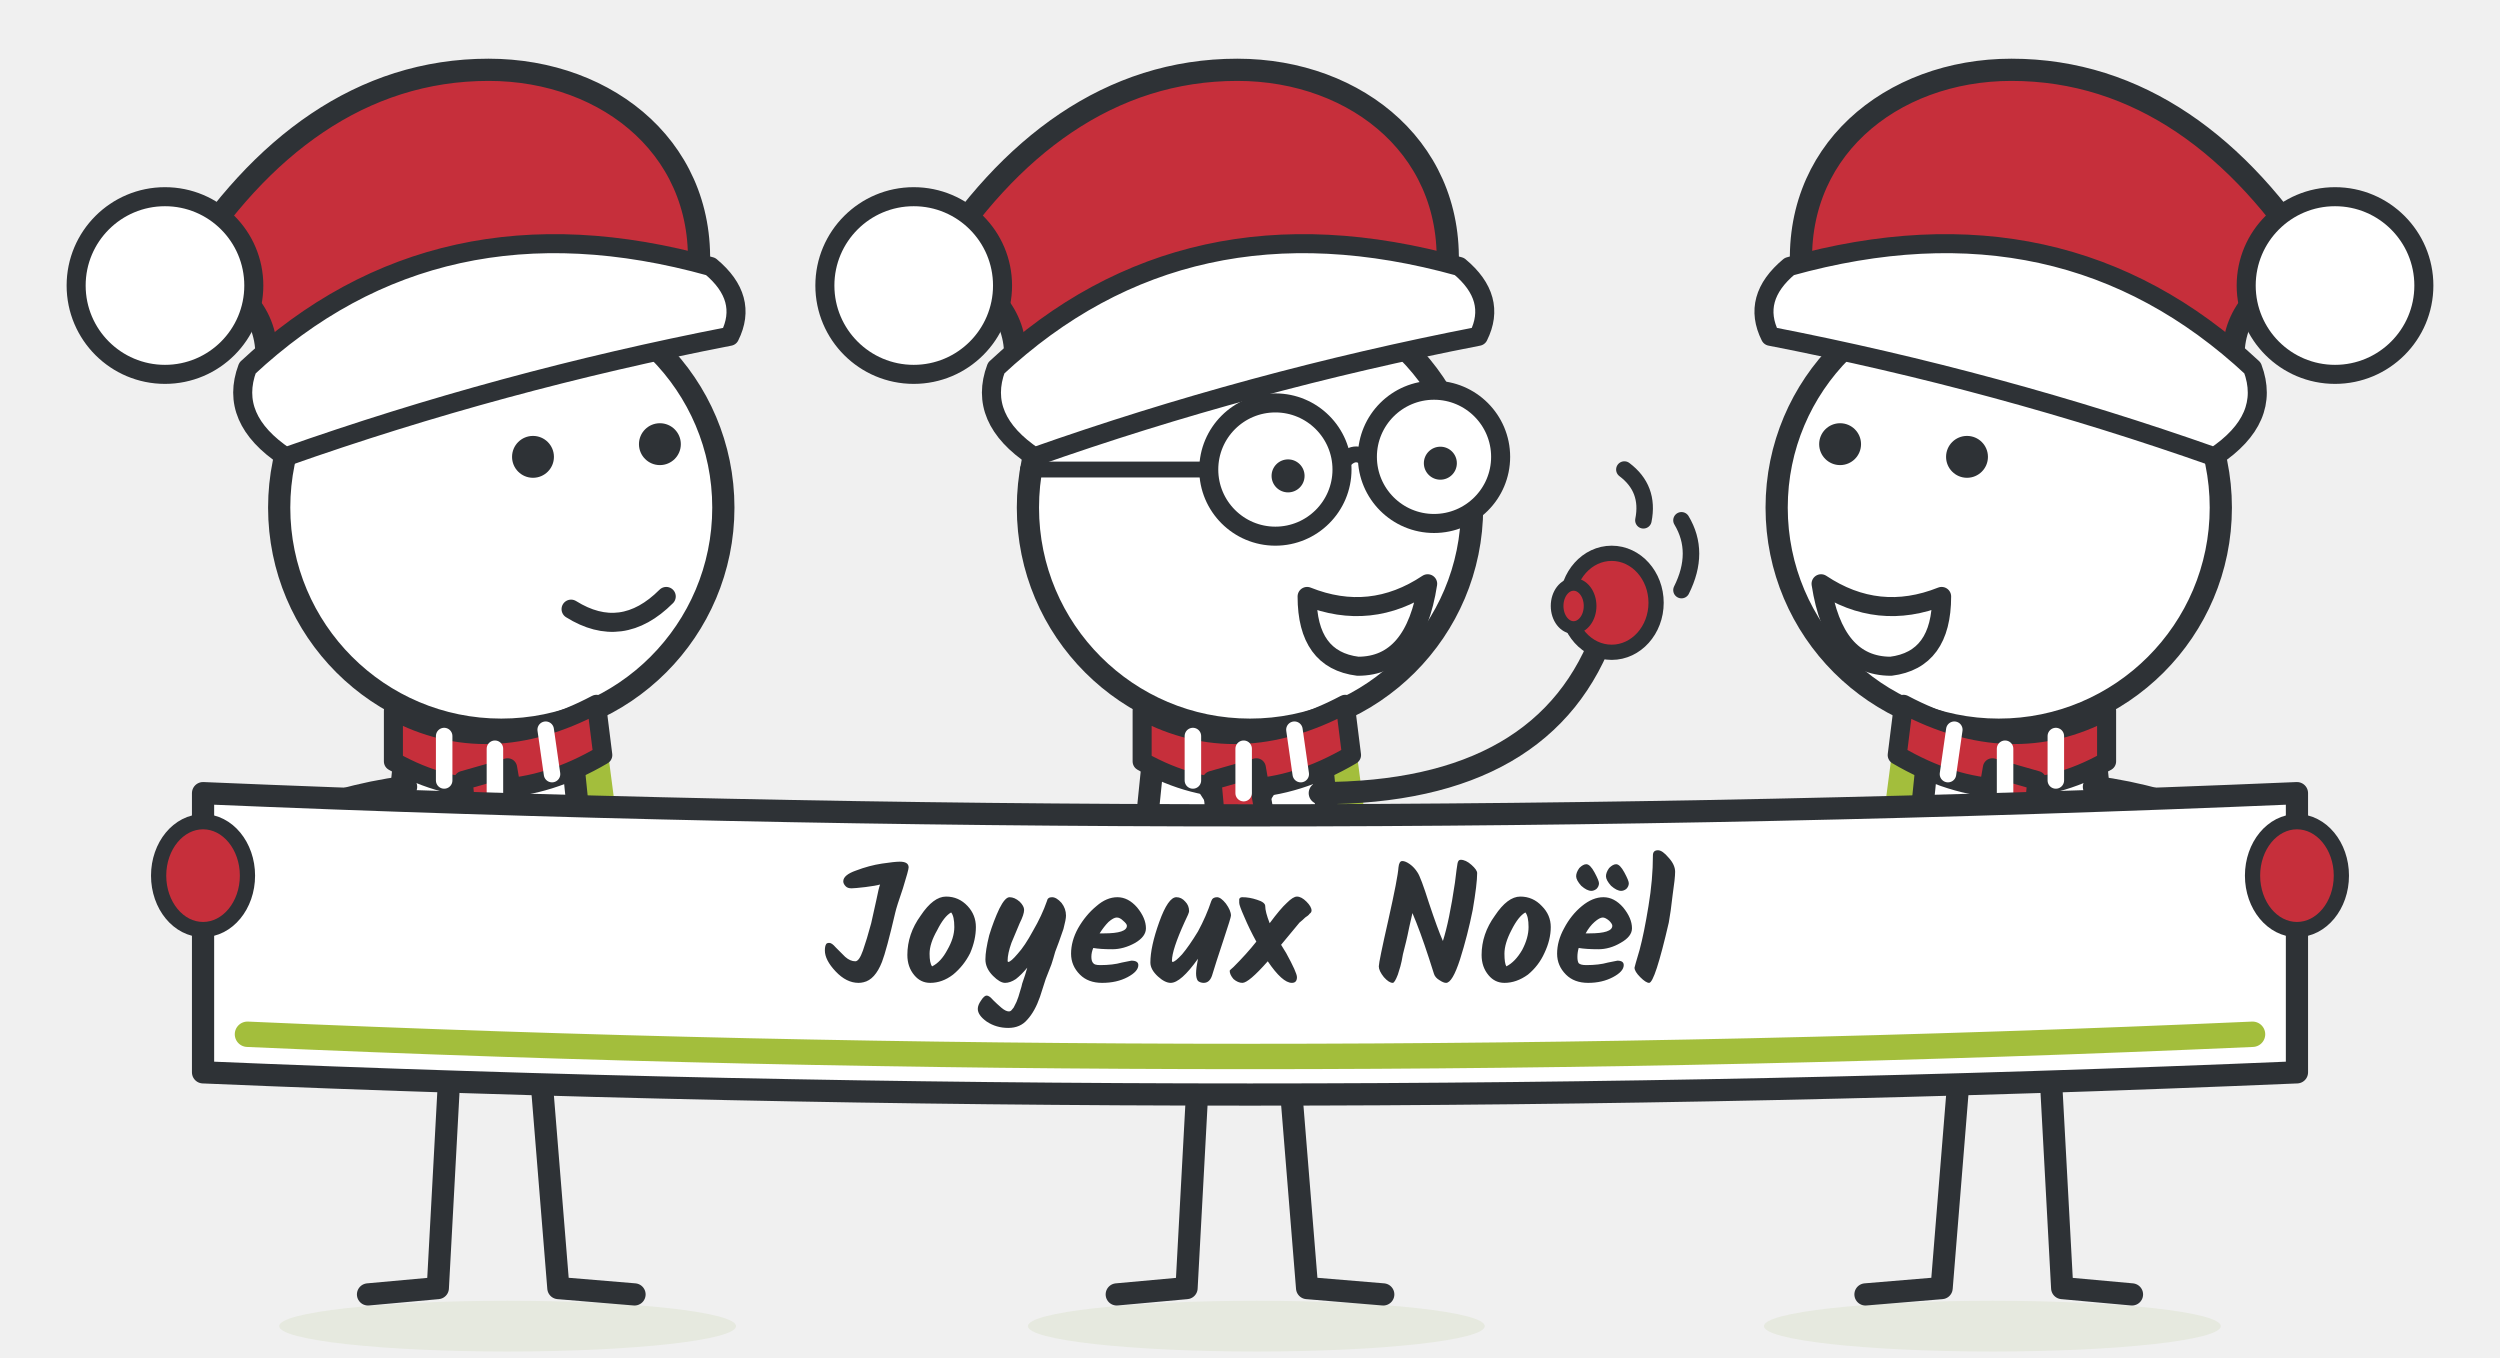
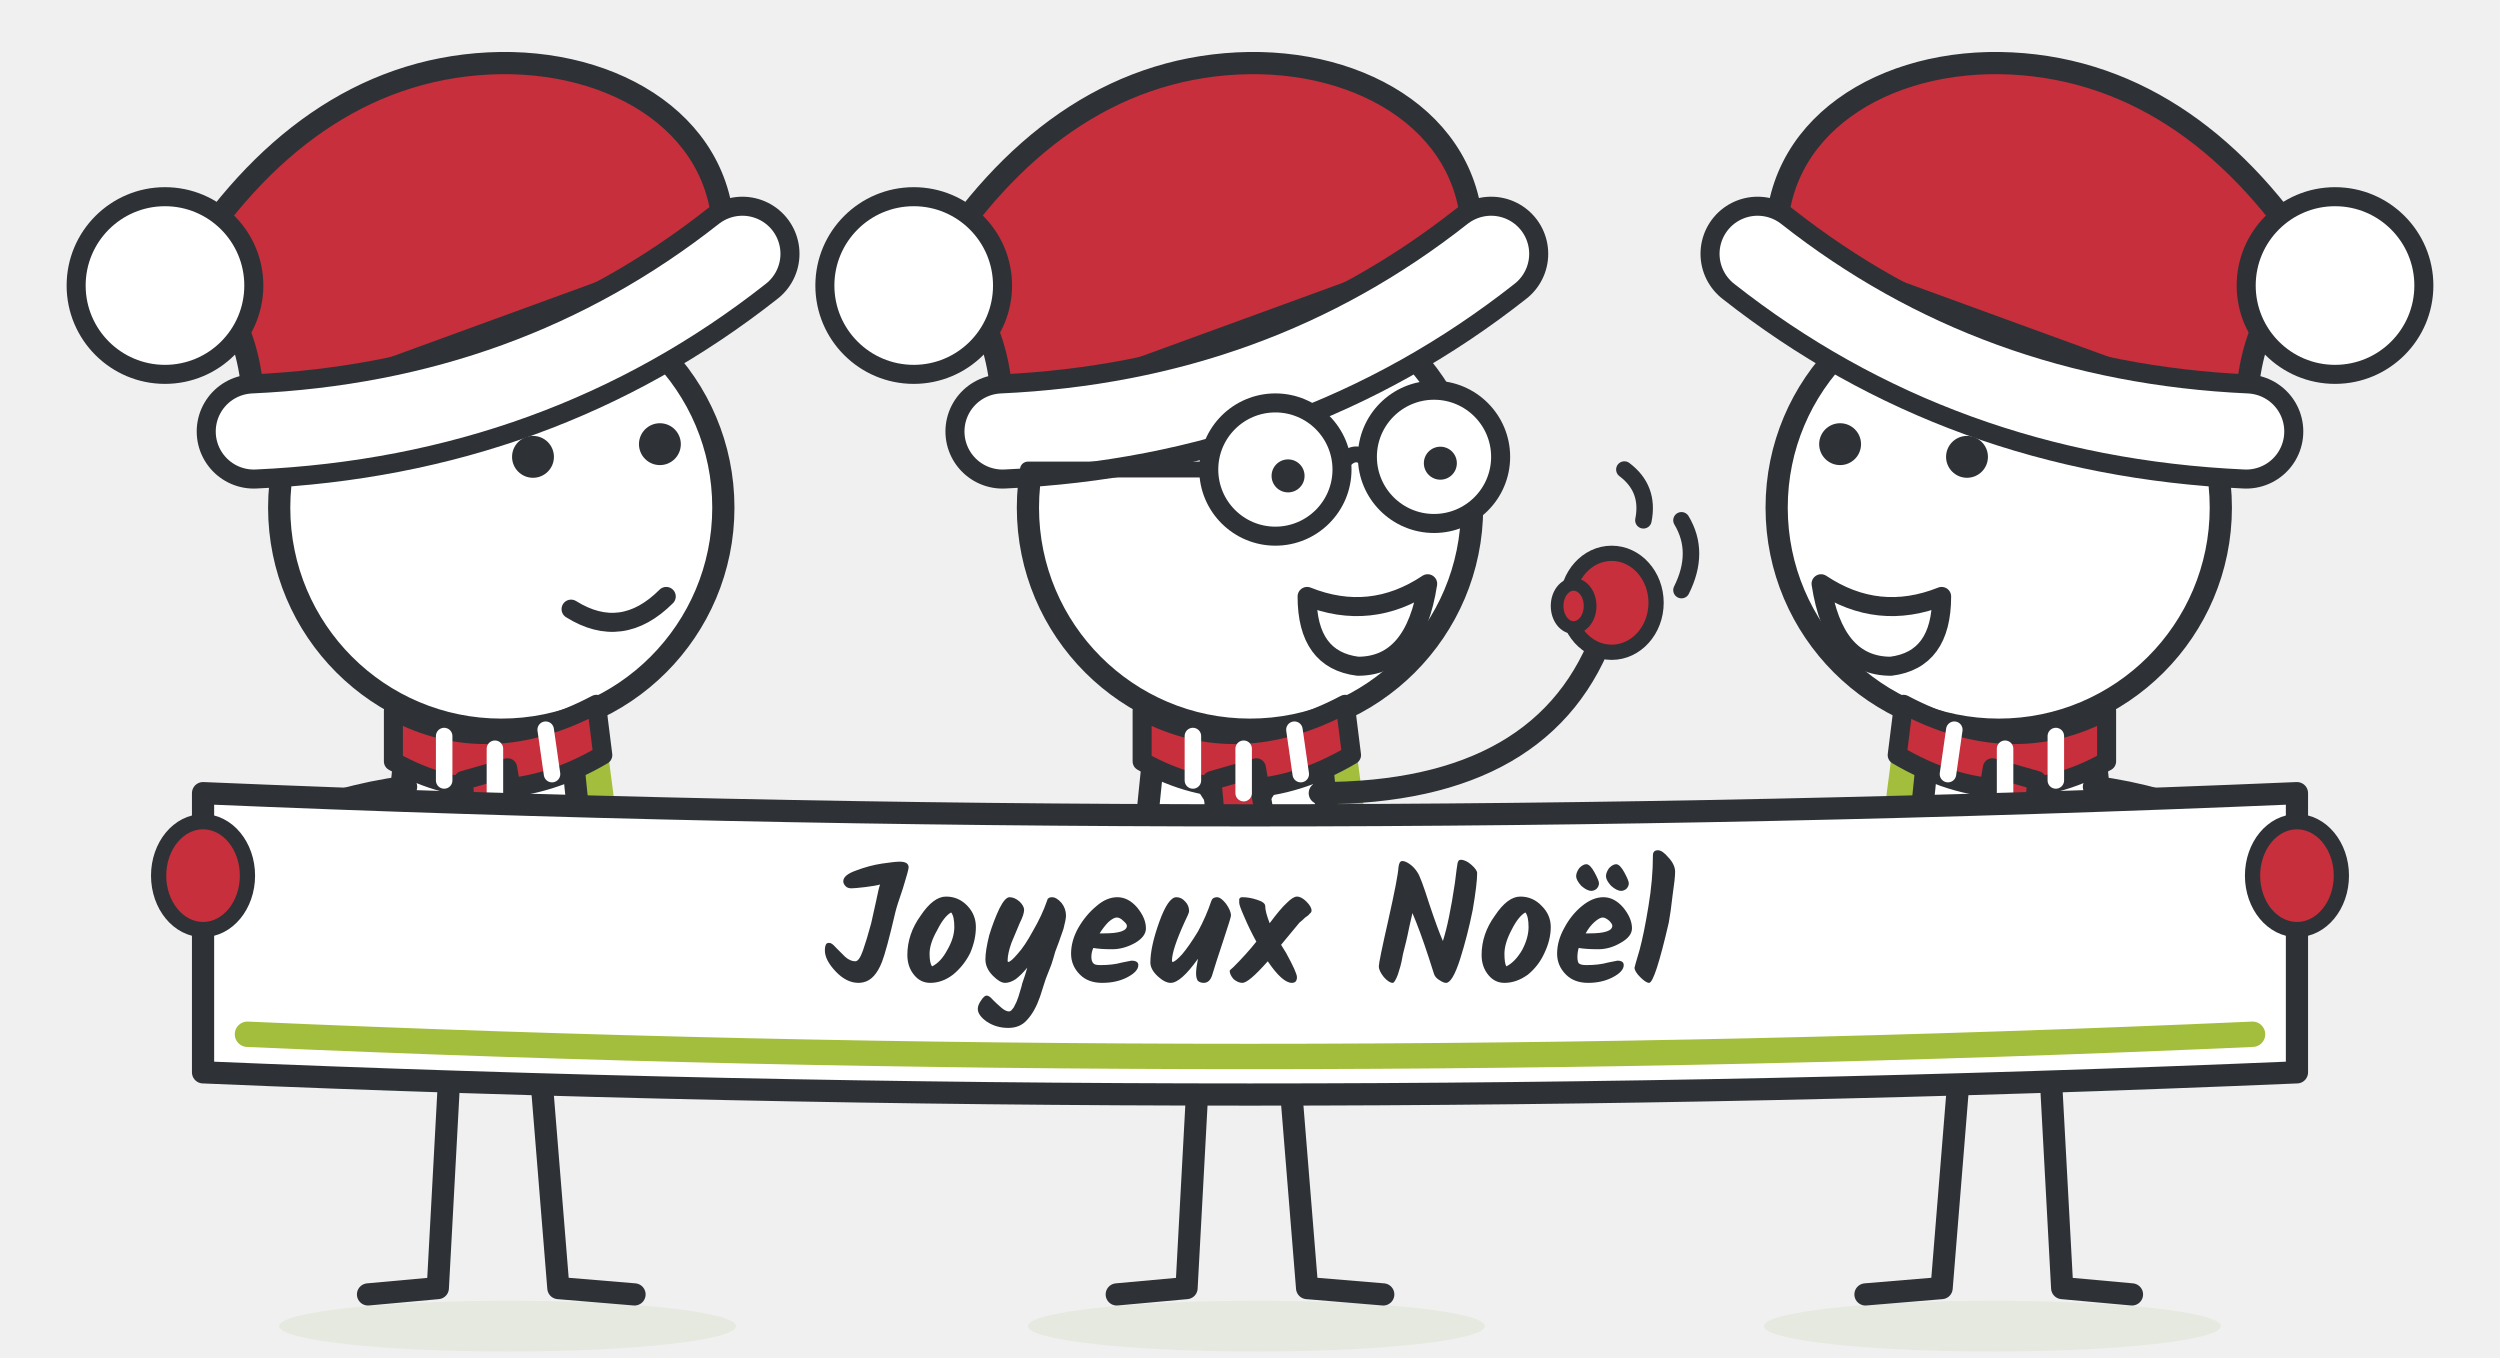
<svg xmlns="http://www.w3.org/2000/svg" aria-hidden="true" focusable="false" viewBox="16 -2 394 214" fill="none" stroke="#2E3236" stroke-width="3.5" stroke-linecap="round" stroke-linejoin="round">
  <g transform="translate(0 6)">
    <ellipse cx="96" cy="201" rx="36" ry="4" fill="#E6E9DF" stroke="none" />
    <path d="M84 114 L112 112 L118 158 L80 160 Z" fill="#A3BE3C" stroke="none" />
    <path d="M87 158 L85 195 L74 196" />
    <path d="M101 158 L104 195 L116 196" />
    <path d="M80 109 L75 158 L111 158 L106 109" fill="#FFFFFF" />
    <path d="M84 109 L93 123 L102 109" />
    <path d="M93 123 L93 157" />
    <circle cx="70" cy="42" r="11" fill="#FFFFFF" />
    <circle cx="95" cy="72" r="35" fill="#FFFFFF" />
    <path d="M78 104 Q93 112 110 103 L111 111 Q94 121 78 112 Z" fill="#C62F3B" stroke-width="3" />
    <path d="M96 113 L100 136 L91 137 L89 115 Z" fill="#C62F3B" stroke-width="3" />
    <path d="M86 108 L86 115 M94 110 L94 117 M102 107 L103 114 M90 124 L98 123 M91 130 L99 129" stroke="#FFFFFF" stroke-width="2.6" />
-     <path d="M126 36 C128 16 112 3 93 3 C73 3 57 15 45 34 C53 36 58 41 58 48 Z" fill="#C62F3B" />
-     <path d="M55 50 Q85 22 128 34 Q134 39 131 45 Q95 52 61 64 Q52 58 55 50 Z" fill="#FFFFFF" stroke-width="3" />
+     <path d="M130 31 C131 12 113 1 93 2 C73 3 57 15 45 34 C52 38 56 46 56 58 Z" fill="#C62F3B" />
+     <path d="M56 60 Q100 58 133 32" stroke="#2E3236" stroke-width="18" stroke-linecap="round" fill="none" />
+     <path d="M56 60 Q100 58 133 32" stroke="#FFFFFF" stroke-width="12" stroke-linecap="round" fill="none" />
    <circle cx="42" cy="37" r="14" fill="#FFFFFF" stroke-width="3" />
    <circle cx="100" cy="64" r="3.3" fill="#2E3236" stroke="none" />
    <circle cx="120" cy="62" r="3.3" fill="#2E3236" stroke="none" />
    <path d="M106 88 Q114 93 121 86" stroke-width="3" />
    <path d="M80 116 Q58 119 51 131" />
  </g>
  <g transform="translate(118 6)">
    <ellipse cx="96" cy="201" rx="36" ry="4" fill="#E6E9DF" stroke="none" />
    <path d="M84 114 L112 112 L118 158 L80 160 Z" fill="#A3BE3C" stroke="none" />
    <path d="M87 158 L85 195 L74 196" />
    <path d="M101 158 L104 195 L116 196" />
    <path d="M80 109 L75 158 L111 158 L106 109" fill="#FFFFFF" />
    <path d="M84 109 L93 123 L102 109" />
    <path d="M93 123 L93 157" />
    <circle cx="95" cy="72" r="35" fill="#FFFFFF" />
    <path d="M78 104 Q93 112 110 103 L111 111 Q94 121 78 112 Z" fill="#C62F3B" stroke-width="3" />
    <path d="M96 113 L100 136 L91 137 L89 115 Z" fill="#C62F3B" stroke-width="3" />
    <path d="M86 108 L86 115 M94 110 L94 117 M102 107 L103 114 M90 124 L98 123 M91 130 L99 129" stroke="#FFFFFF" stroke-width="2.6" />
-     <path d="M126 36 C128 16 112 3 93 3 C73 3 57 15 45 34 C53 36 58 41 58 48 Z" fill="#C62F3B" />
-     <path d="M55 50 Q85 22 128 34 Q134 39 131 45 Q95 52 61 64 Q52 58 55 50 Z" fill="#FFFFFF" stroke-width="3" />
+     <path d="M130 31 C131 12 113 1 93 2 C73 3 57 15 45 34 C52 38 56 46 56 58 Z" fill="#C62F3B" />
+     <path d="M56 60 Q100 58 133 32" stroke="#2E3236" stroke-width="18" stroke-linecap="round" fill="none" />
+     <path d="M56 60 Q100 58 133 32" stroke="#FFFFFF" stroke-width="12" stroke-linecap="round" fill="none" />
    <circle cx="42" cy="37" r="14" fill="#FFFFFF" stroke-width="3" />
    <path d="M60 66 L88 66" stroke-width="2.5" />
    <circle cx="99" cy="66" r="10.5" fill="#FFFFFF" stroke-width="3" />
    <circle cx="124" cy="64" r="10.5" fill="#FFFFFF" stroke-width="3" />
    <path d="M109.5 65 Q111.5 62.5 113.5 64.5" stroke-width="2.5" />
    <circle cx="101" cy="67" r="2.6" fill="#2E3236" stroke="none" />
    <circle cx="125" cy="65" r="2.6" fill="#2E3236" stroke="none" />
    <path d="M104 86 Q114 90 123 84 Q121 97 112 97 Q104 96 104 86 Z" fill="#FFFFFF" stroke-width="3" />
    <path d="M106 117 Q142 117 151 91" />
    <ellipse cx="152" cy="87" rx="7" ry="7.8" fill="#C62F3B" stroke="#2E3236" stroke-width="2.4" />
    <ellipse cx="146" cy="87.5" rx="2.6" ry="3.4" fill="#C62F3B" stroke="#2E3236" stroke-width="2" />
    <path d="M163 85 Q166 79 163 74" stroke-width="2.6" />
    <path d="M157 74 Q158 69 154 66" stroke-width="2.6" />
  </g>
  <g transform="translate(236 6) translate(190 0) scale(-1 1)">
    <ellipse cx="96" cy="201" rx="36" ry="4" fill="#E6E9DF" stroke="none" />
    <path d="M84 114 L112 112 L118 158 L80 160 Z" fill="#A3BE3C" stroke="none" />
    <path d="M87 158 L85 195 L74 196" />
    <path d="M101 158 L104 195 L116 196" />
    <path d="M80 109 L75 158 L111 158 L106 109" fill="#FFFFFF" />
    <path d="M84 109 L93 123 L102 109" />
    <path d="M93 123 L93 157" />
    <circle cx="95" cy="72" r="35" fill="#FFFFFF" />
    <path d="M78 104 Q93 112 110 103 L111 111 Q94 121 78 112 Z" fill="#C62F3B" stroke-width="3" />
    <path d="M96 113 L100 136 L91 137 L89 115 Z" fill="#C62F3B" stroke-width="3" />
    <path d="M86 108 L86 115 M94 110 L94 117 M102 107 L103 114 M90 124 L98 123 M91 130 L99 129" stroke="#FFFFFF" stroke-width="2.6" />
-     <path d="M126 36 C128 16 112 3 93 3 C73 3 57 15 45 34 C53 36 58 41 58 48 Z" fill="#C62F3B" />
-     <path d="M55 50 Q85 22 128 34 Q134 39 131 45 Q95 52 61 64 Q52 58 55 50 Z" fill="#FFFFFF" stroke-width="3" />
+     <path d="M130 31 C131 12 113 1 93 2 C73 3 57 15 45 34 C52 38 56 46 56 58 Z" fill="#C62F3B" />
+     <path d="M56 60 Q100 58 133 32" stroke="#2E3236" stroke-width="18" stroke-linecap="round" fill="none" />
+     <path d="M56 60 Q100 58 133 32" stroke="#FFFFFF" stroke-width="12" stroke-linecap="round" fill="none" />
    <circle cx="42" cy="37" r="14" fill="#FFFFFF" stroke-width="3" />
    <circle cx="100" cy="64" r="3.3" fill="#2E3236" stroke="none" />
    <circle cx="120" cy="62" r="3.3" fill="#2E3236" stroke="none" />
    <path d="M104 86 Q114 90 123 84 Q121 97 112 97 Q104 96 104 86 Z" fill="#FFFFFF" stroke-width="3" />
    <path d="M80 116 Q58 119 51 131" />
  </g>
  <path d="M48 123 Q213 130 378 123 L378 167 Q213 174 48 167 Z" fill="#FFFFFF" />
  <path d="M55 161 Q213 168 371 161" stroke="#A3BE3C" stroke-width="4" />
  <path class="mot-main" d="M146.0 147.8L146.0 147.8Q146.0 147.1 146.2 146.8Q146.3 146.6 146.7 146.6Q147.1 146.6 147.7 147.3Q148.4 148.0 149.2 148.8Q150.0 149.5 150.8 149.5L150.8 149.5Q151.4 149.5 152.0 147.8Q152.6 146.1 153.3 143.5Q153.9 140.8 154.1 139.9L154.1 139.9Q154.5 137.9 154.7 137.4L154.7 137.4Q154.0 137.6 152.4 137.8Q150.7 138.0 150.2 138.0Q149.6 138.0 149.3 137.7Q148.9 137.3 148.9 136.9L148.9 136.9Q148.9 135.9 150.9 135.2Q153.0 134.4 155.0 134.1Q157.0 133.8 157.8 133.8L157.8 133.8Q159.2 133.8 159.2 134.7L159.2 134.7Q159.2 135.1 158.3 138.0Q157.3 140.9 157.1 141.8L157.1 141.8Q155.7 147.8 155.0 149.6L155.0 149.6Q153.9 152.4 152.1 152.8L152.1 152.8Q151.7 152.9 151.3 152.9L151.3 152.9Q149.4 152.9 147.7 151.1Q146.0 149.3 146.0 147.8ZM162.9 150.3Q164.3 149.6 165.3 147.7Q166.4 145.8 166.4 144.1Q166.4 142.4 165.9 141.8L165.9 141.8Q164.8 142.4 163.7 144.6Q162.5 146.7 162.5 148.3Q162.5 149.8 162.9 150.3L162.9 150.3ZM159.0 148.5Q159.0 145.2 161.1 142.3Q163.1 139.3 165.1 139.3Q167.1 139.3 168.5 140.8Q169.8 142.2 169.8 144.1Q169.8 146.1 168.9 148.2Q167.9 150.2 166.2 151.6Q164.5 152.9 162.6 152.9L162.6 152.9Q161.1 152.9 160.1 151.7Q159.0 150.4 159.0 148.5L159.0 148.5ZM181.0 140.0L181.0 140.0Q181.1 139.4 181.8 139.4Q182.5 139.4 183.3 140.3Q184.0 141.2 184.0 142.3L184.0 142.3Q184.0 142.9 183.6 144.4Q183.1 145.8 182.9 146.4Q182.7 147 182.3 148.0Q182.0 149.1 181.7 150.0Q181.4 150.8 180.8 152.3Q180.3 153.8 179.9 155.1L179.9 155.1Q179.1 157.4 177.9 158.7Q176.8 160 174.9 160Q173.0 160 171.5 159.0Q170.1 158.0 170.1 157.0L170.1 157.0Q170.1 156.4 170.6 155.7Q171.1 154.9 171.5 154.9Q171.9 154.9 172.5 155.6Q173.1 156.2 173.8 156.8Q174.5 157.4 175.0 157.4L175.0 157.4Q175.3 157.4 175.5 157.1Q175.8 156.8 175.9 156.5Q176.0 156.3 176.2 155.9Q176.4 155.4 176.5 155.1Q176.6 154.7 176.8 154.1Q177.0 153.5 177.1 153L177.1 153Q177.6 151.6 177.9 150.5L177.9 150.5Q177.0 151.6 176.1 152.3Q175.2 152.9 174.4 152.9Q173.6 152.9 172.5 151.8Q171.3 150.6 171.3 149.2Q171.3 147.8 171.9 145.4Q172.6 143.1 173.5 141.2Q174.4 139.4 175.1 139.4L175.1 139.4Q175.9 139.4 176.7 140.1Q177.4 140.8 177.4 141.4Q177.4 142.1 176.7 143.5Q176.1 144.9 175.4 146.6Q174.8 148.3 174.8 149.4L174.8 149.4Q174.8 149.6 174.9 149.6L174.9 149.6Q175.3 149.6 176.4 148.3Q177.5 147.1 178.8 144.7Q180.2 142.3 181.0 140.0ZM196.6 144.3Q196.6 145.6 194.9 146.6Q193.1 147.6 191.3 147.6Q189.4 147.6 188.3 147.4L188.3 147.4Q188.0 148.1 188.0 148.8Q188.0 149.5 188.3 149.8Q188.5 150.1 189.4 150.1L189.4 150.1Q191.4 150.1 192.8 149.7Q194.2 149.4 194.3 149.4L194.3 149.4Q195.4 149.4 195.4 150.1L195.4 150.1Q195.4 151.1 193.7 152.0Q192.0 152.9 189.7 152.9Q187.5 152.9 186.2 151.6Q184.8 150.2 184.8 148.3Q184.8 146.3 185.9 144.3Q187.1 142.2 188.8 140.8Q190.4 139.4 192.1 139.4Q193.8 139.4 195.2 141.0Q196.6 142.7 196.6 144.3L196.6 144.3ZM193.6 143.9Q193.6 143.6 193.0 143.1Q192.5 142.6 192.0 142.6Q191.5 142.6 190.7 143.3Q190.0 144 189.3 145.1L189.3 145.1Q189.5 145.1 190.0 145.1L190.0 145.1Q193.6 145.1 193.6 143.9L193.6 143.9ZM206.9 140.0L206.9 140.0Q207.1 139.4 207.8 139.4Q208.4 139.4 209.2 140.4Q210.0 141.5 210.0 142.3L210.0 142.3Q210.0 142.6 208.8 146.2Q207.6 149.8 207.0 151.8L207.0 151.8Q206.6 152.9 205.7 152.9L205.7 152.9Q205.2 152.9 204.8 152.6Q204.5 152.2 204.5 151.4Q204.5 150.6 204.8 149.1L204.8 149.1Q202.1 152.9 200.5 152.9L200.5 152.9Q199.6 152.9 198.5 151.9Q197.3 150.8 197.3 149.7L197.3 149.7Q197.3 147.2 198.7 143.3Q200.1 139.4 201.4 139.4L201.4 139.4Q202.2 139.4 202.8 140.1Q203.4 140.7 203.4 141.6L203.4 141.6Q203.4 141.9 202.7 143.3L202.7 143.3Q200.7 147.7 200.7 149.4L200.7 149.4Q200.7 149.6 200.8 149.6L200.8 149.6Q201.2 149.6 202.3 148.4Q203.4 147.1 204.8 144.8Q206.1 142.4 206.9 140.0ZM220.4 152.0L220.4 152.0Q220.4 152.9 219.6 152.9L219.6 152.9Q218.1 152.9 215.8 149.5L215.8 149.5Q212.8 152.9 211.8 152.9L211.8 152.9Q211.1 152.9 210.4 152.3Q209.8 151.6 209.8 151.0L209.8 151.0Q209.8 150.9 210.4 150.4L210.4 150.4Q212.5 148.3 214.0 146.4L214.0 146.4Q212.9 144.4 212.1 142.5Q211.3 140.7 211.3 140.3Q211.3 139.8 211.3 139.7L211.3 139.7Q211.4 139.4 211.8 139.4L211.8 139.4Q212.9 139.4 214.1 139.8Q215.4 140.2 215.4 140.8L215.4 140.8Q215.4 141.7 216.1 143.5L216.1 143.5Q217.8 141.2 218.8 140.3Q219.8 139.3 220.4 139.3Q221.1 139.3 221.9 140.1Q222.7 140.9 222.7 141.5L222.7 141.5Q222.7 141.8 222.4 142.0Q222.2 142.3 221.7 142.6Q221.3 143 220.8 143.4Q220.4 143.9 217.9 146.9L217.9 146.9L218.7 148.2Q220.4 151.3 220.4 152.0ZM246.2 133.5L246.2 133.5Q247.0 133.5 247.9 134.3Q248.8 135.1 248.8 135.6L248.8 135.6Q248.8 137.3 248.1 141.4Q247.3 145.4 246.1 149.2Q244.9 152.9 243.9 152.9L243.9 152.9Q243.5 152.9 242.9 152.5Q242.2 152.1 242.0 151.5Q241.8 150.9 241.2 149L241.2 149Q239.8 144.7 238.6 141.9L238.6 141.9Q238.4 142.7 238.1 144.1Q237.8 145.6 237.6 146.4Q237.4 147.2 237.1 148.4Q236.9 149.6 236.7 150.3Q236.5 150.9 236.3 151.6L236.3 151.6Q235.8 152.9 235.5 152.9L235.5 152.9Q234.9 152.9 234.1 152.0Q233.3 151 233.3 150.3Q233.3 149.6 234.8 143.0Q236.3 136.3 236.4 134.7L236.4 134.7Q236.5 133.7 237.0 133.7L237.0 133.7Q237.5 133.7 238.2 134.2Q238.9 134.7 239.4 135.5Q239.9 136.2 241.2 140.3Q242.6 144.5 243.4 146.3L243.4 146.3Q244.4 143.2 245.3 137.1L245.3 137.1Q245.6 134.6 245.7 134.1Q245.8 133.5 246.2 133.5ZM253.4 150.3Q254.8 149.6 255.9 147.7Q256.9 145.8 256.9 144.1Q256.9 142.4 256.4 141.8L256.4 141.8Q255.3 142.4 254.2 144.6Q253.1 146.7 253.1 148.3Q253.1 149.8 253.4 150.3L253.4 150.3ZM249.5 148.5Q249.5 145.2 251.6 142.3Q253.6 139.3 255.6 139.3Q257.6 139.3 259.0 140.8Q260.4 142.2 260.4 144.1Q260.4 146.1 259.4 148.2Q258.5 150.2 256.8 151.6Q255.0 152.9 253.1 152.9L253.1 152.9Q251.6 152.9 250.6 151.7Q249.5 150.4 249.5 148.5L249.5 148.5ZM273.2 144.3Q273.2 145.6 271.4 146.6Q269.7 147.6 267.9 147.6Q266.0 147.6 264.8 147.4L264.8 147.4Q264.6 148.1 264.6 148.8Q264.6 149.5 264.8 149.8Q265.1 150.1 266.0 150.1L266.0 150.1Q268.0 150.1 269.4 149.7Q270.8 149.4 270.9 149.4L270.9 149.4Q271.9 149.4 271.9 150.1L271.9 150.1Q271.9 151.1 270.2 152.0Q268.5 152.9 266.3 152.9Q264.1 152.9 262.8 151.6Q261.4 150.2 261.4 148.3Q261.4 146.3 262.5 144.3Q263.6 142.2 265.3 140.8Q267.0 139.4 268.7 139.4Q270.4 139.4 271.8 141.0Q273.2 142.7 273.2 144.3L273.2 144.3ZM270.1 143.9Q270.1 143.6 269.6 143.1Q269.0 142.6 268.6 142.6Q268.1 142.6 267.3 143.3Q266.5 144 265.9 145.1L265.9 145.1Q266.1 145.1 266.5 145.1L266.5 145.1Q270.1 145.1 270.1 143.9L270.1 143.9ZM266.8 138.4L266.8 138.4Q266.1 138.4 265.2 137.6Q264.4 136.7 264.4 136.1Q264.4 135.5 264.9 134.8Q265.5 134.2 266.0 134.2Q266.6 134.2 267.3 135.5Q268.0 136.8 268.0 137.2Q268.0 137.7 267.6 138.1Q267.2 138.4 266.8 138.4ZM271.5 138.4L271.5 138.4Q270.8 138.4 269.9 137.6Q269.1 136.7 269.1 136.1Q269.1 135.5 269.6 134.8Q270.2 134.2 270.7 134.2Q271.3 134.2 272.0 135.5Q272.7 136.8 272.7 137.2Q272.7 137.7 272.3 138.1Q271.9 138.4 271.5 138.4ZM277.3 132Q278.0 132 279.0 133.2Q280.0 134.3 280.0 135.4Q280.0 136.4 279.6 139.1Q279.3 141.8 279.0 143.4L279.0 143.4Q276.8 152.9 275.9 152.9L275.9 152.9Q275.4 152.9 274.5 152.0Q273.6 151.1 273.6 150.5L273.6 150.5Q273.6 150.4 274.4 147.7Q275.1 145.1 275.8 140.8Q276.5 136.6 276.5 132.8L276.5 132.8Q276.5 132 277.3 132L277.3 132Z" fill="#2E3236" stroke="none" />
  <ellipse cx="48" cy="136" rx="7" ry="8.5" fill="#C62F3B" stroke="#2E3236" stroke-width="2.4" />
  <ellipse cx="378" cy="136" rx="7" ry="8.5" fill="#C62F3B" stroke="#2E3236" stroke-width="2.4" />
</svg>
